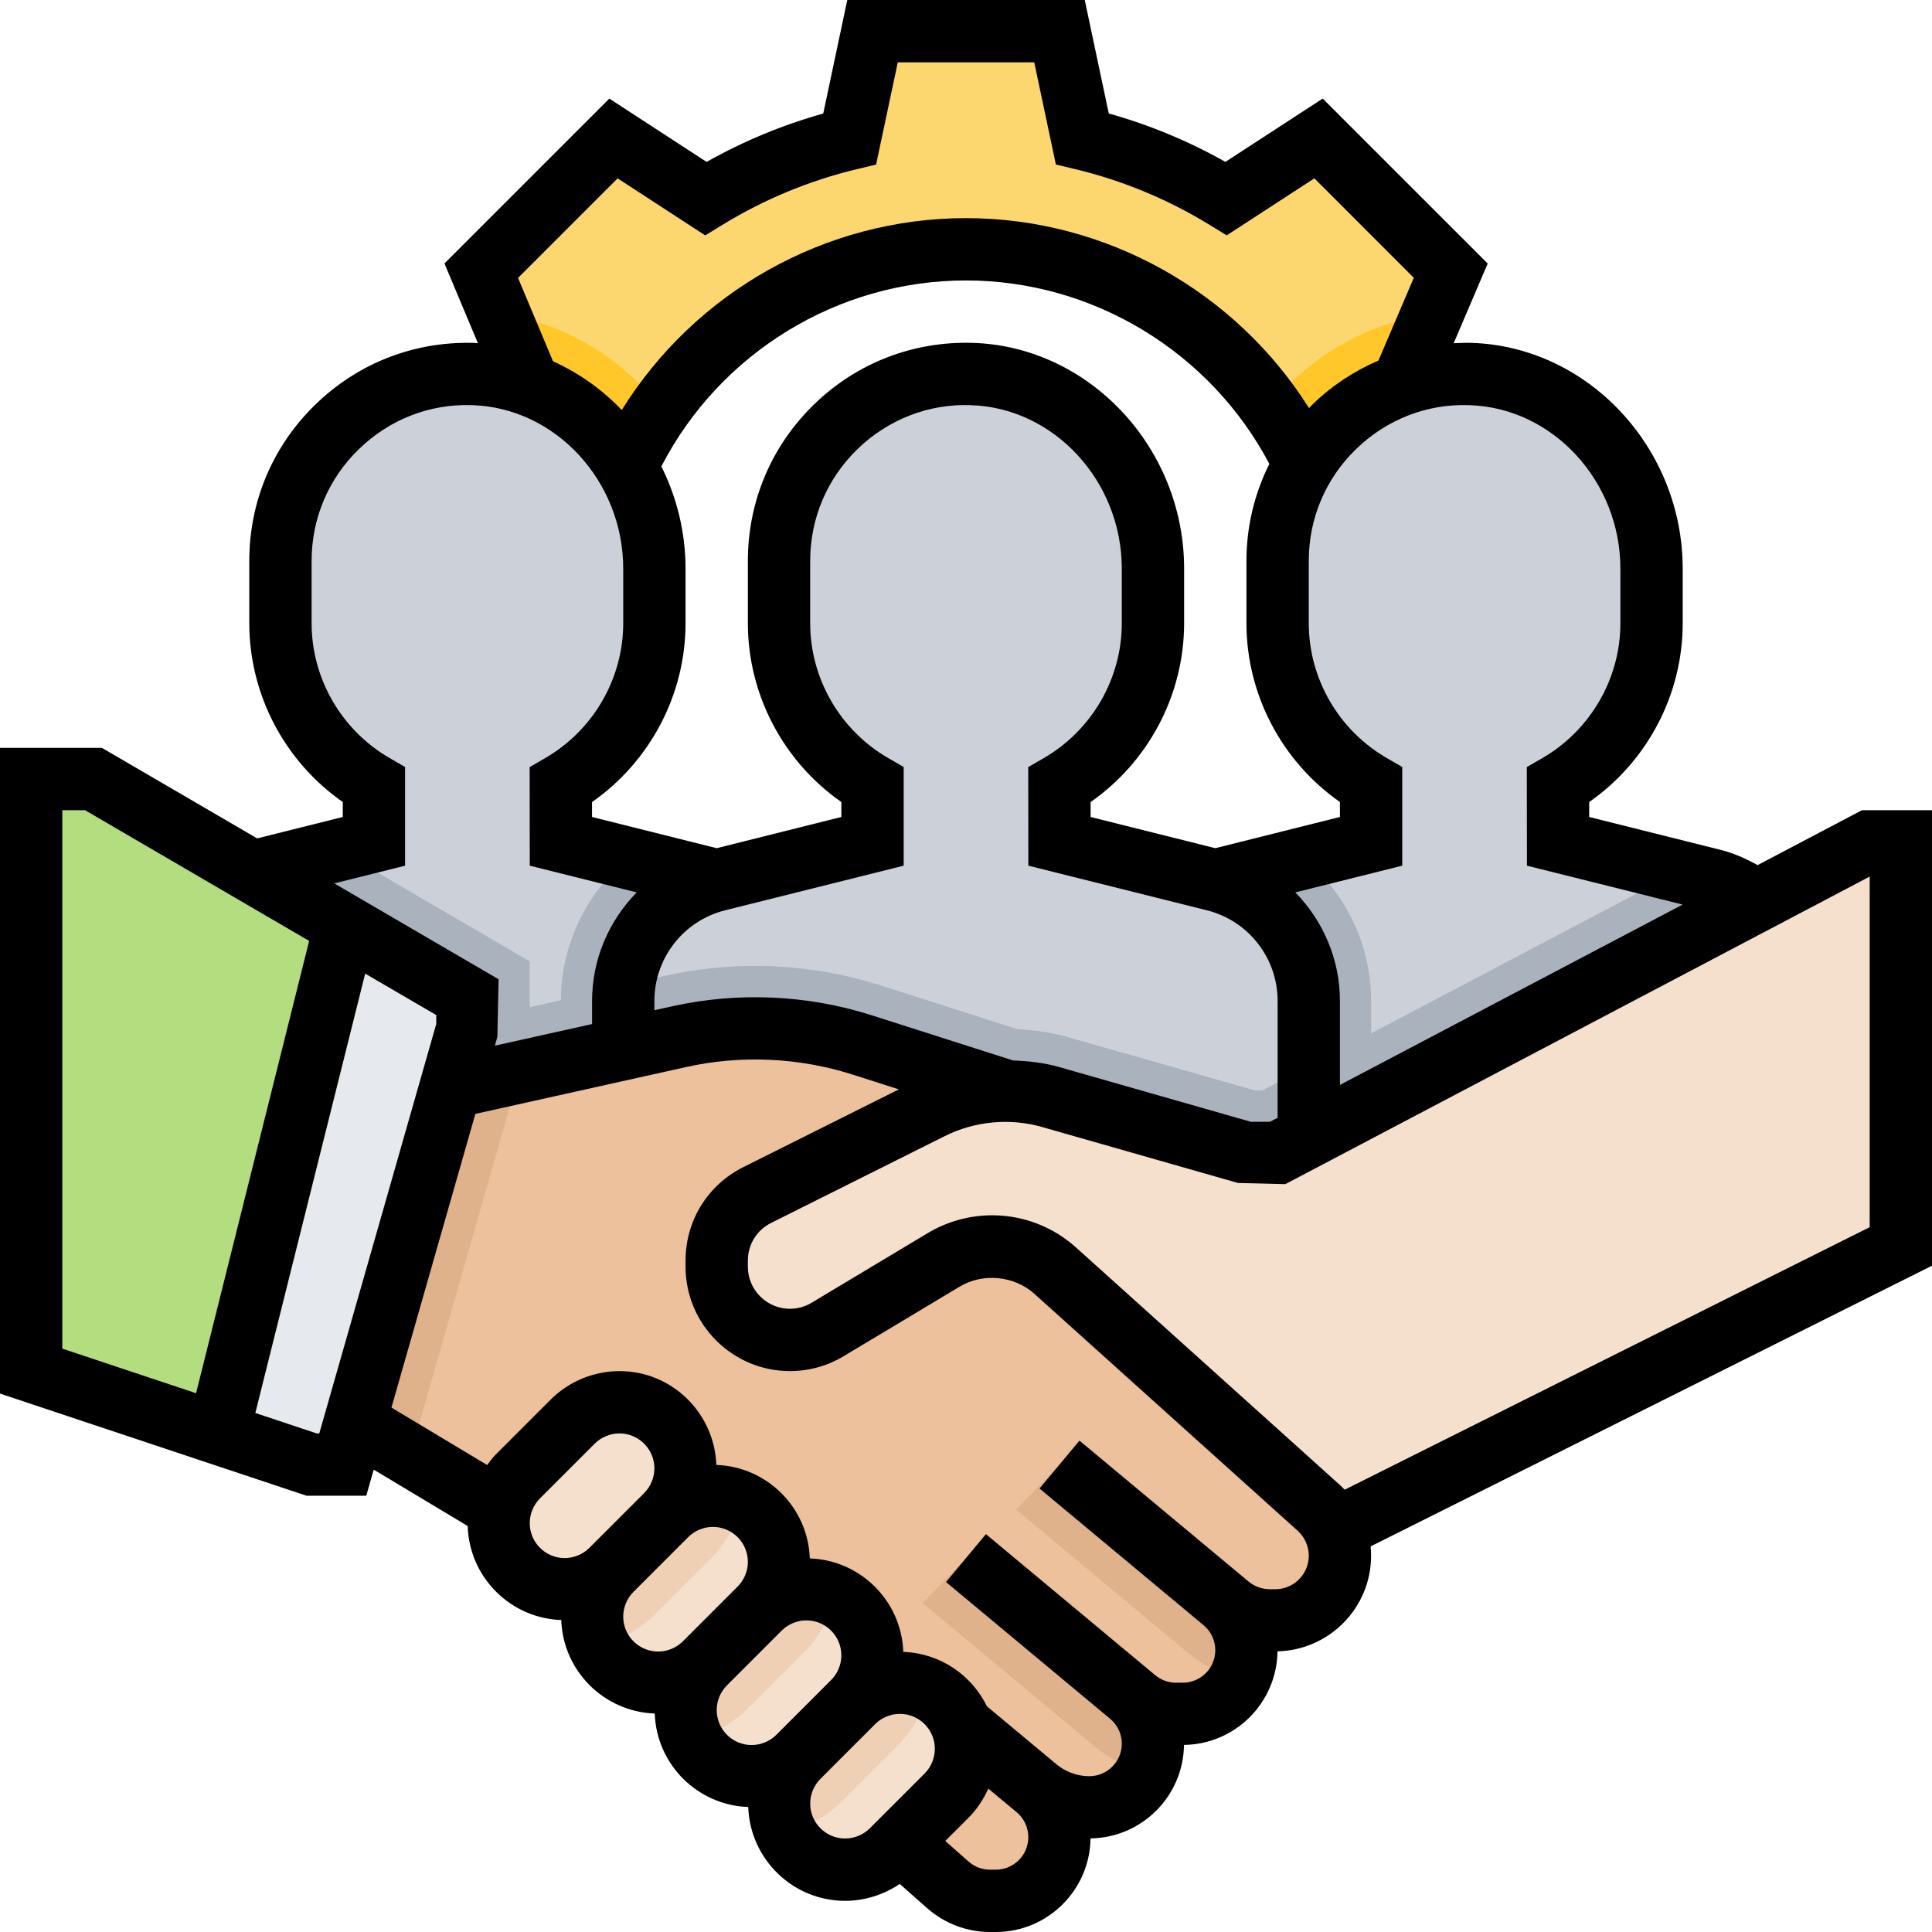
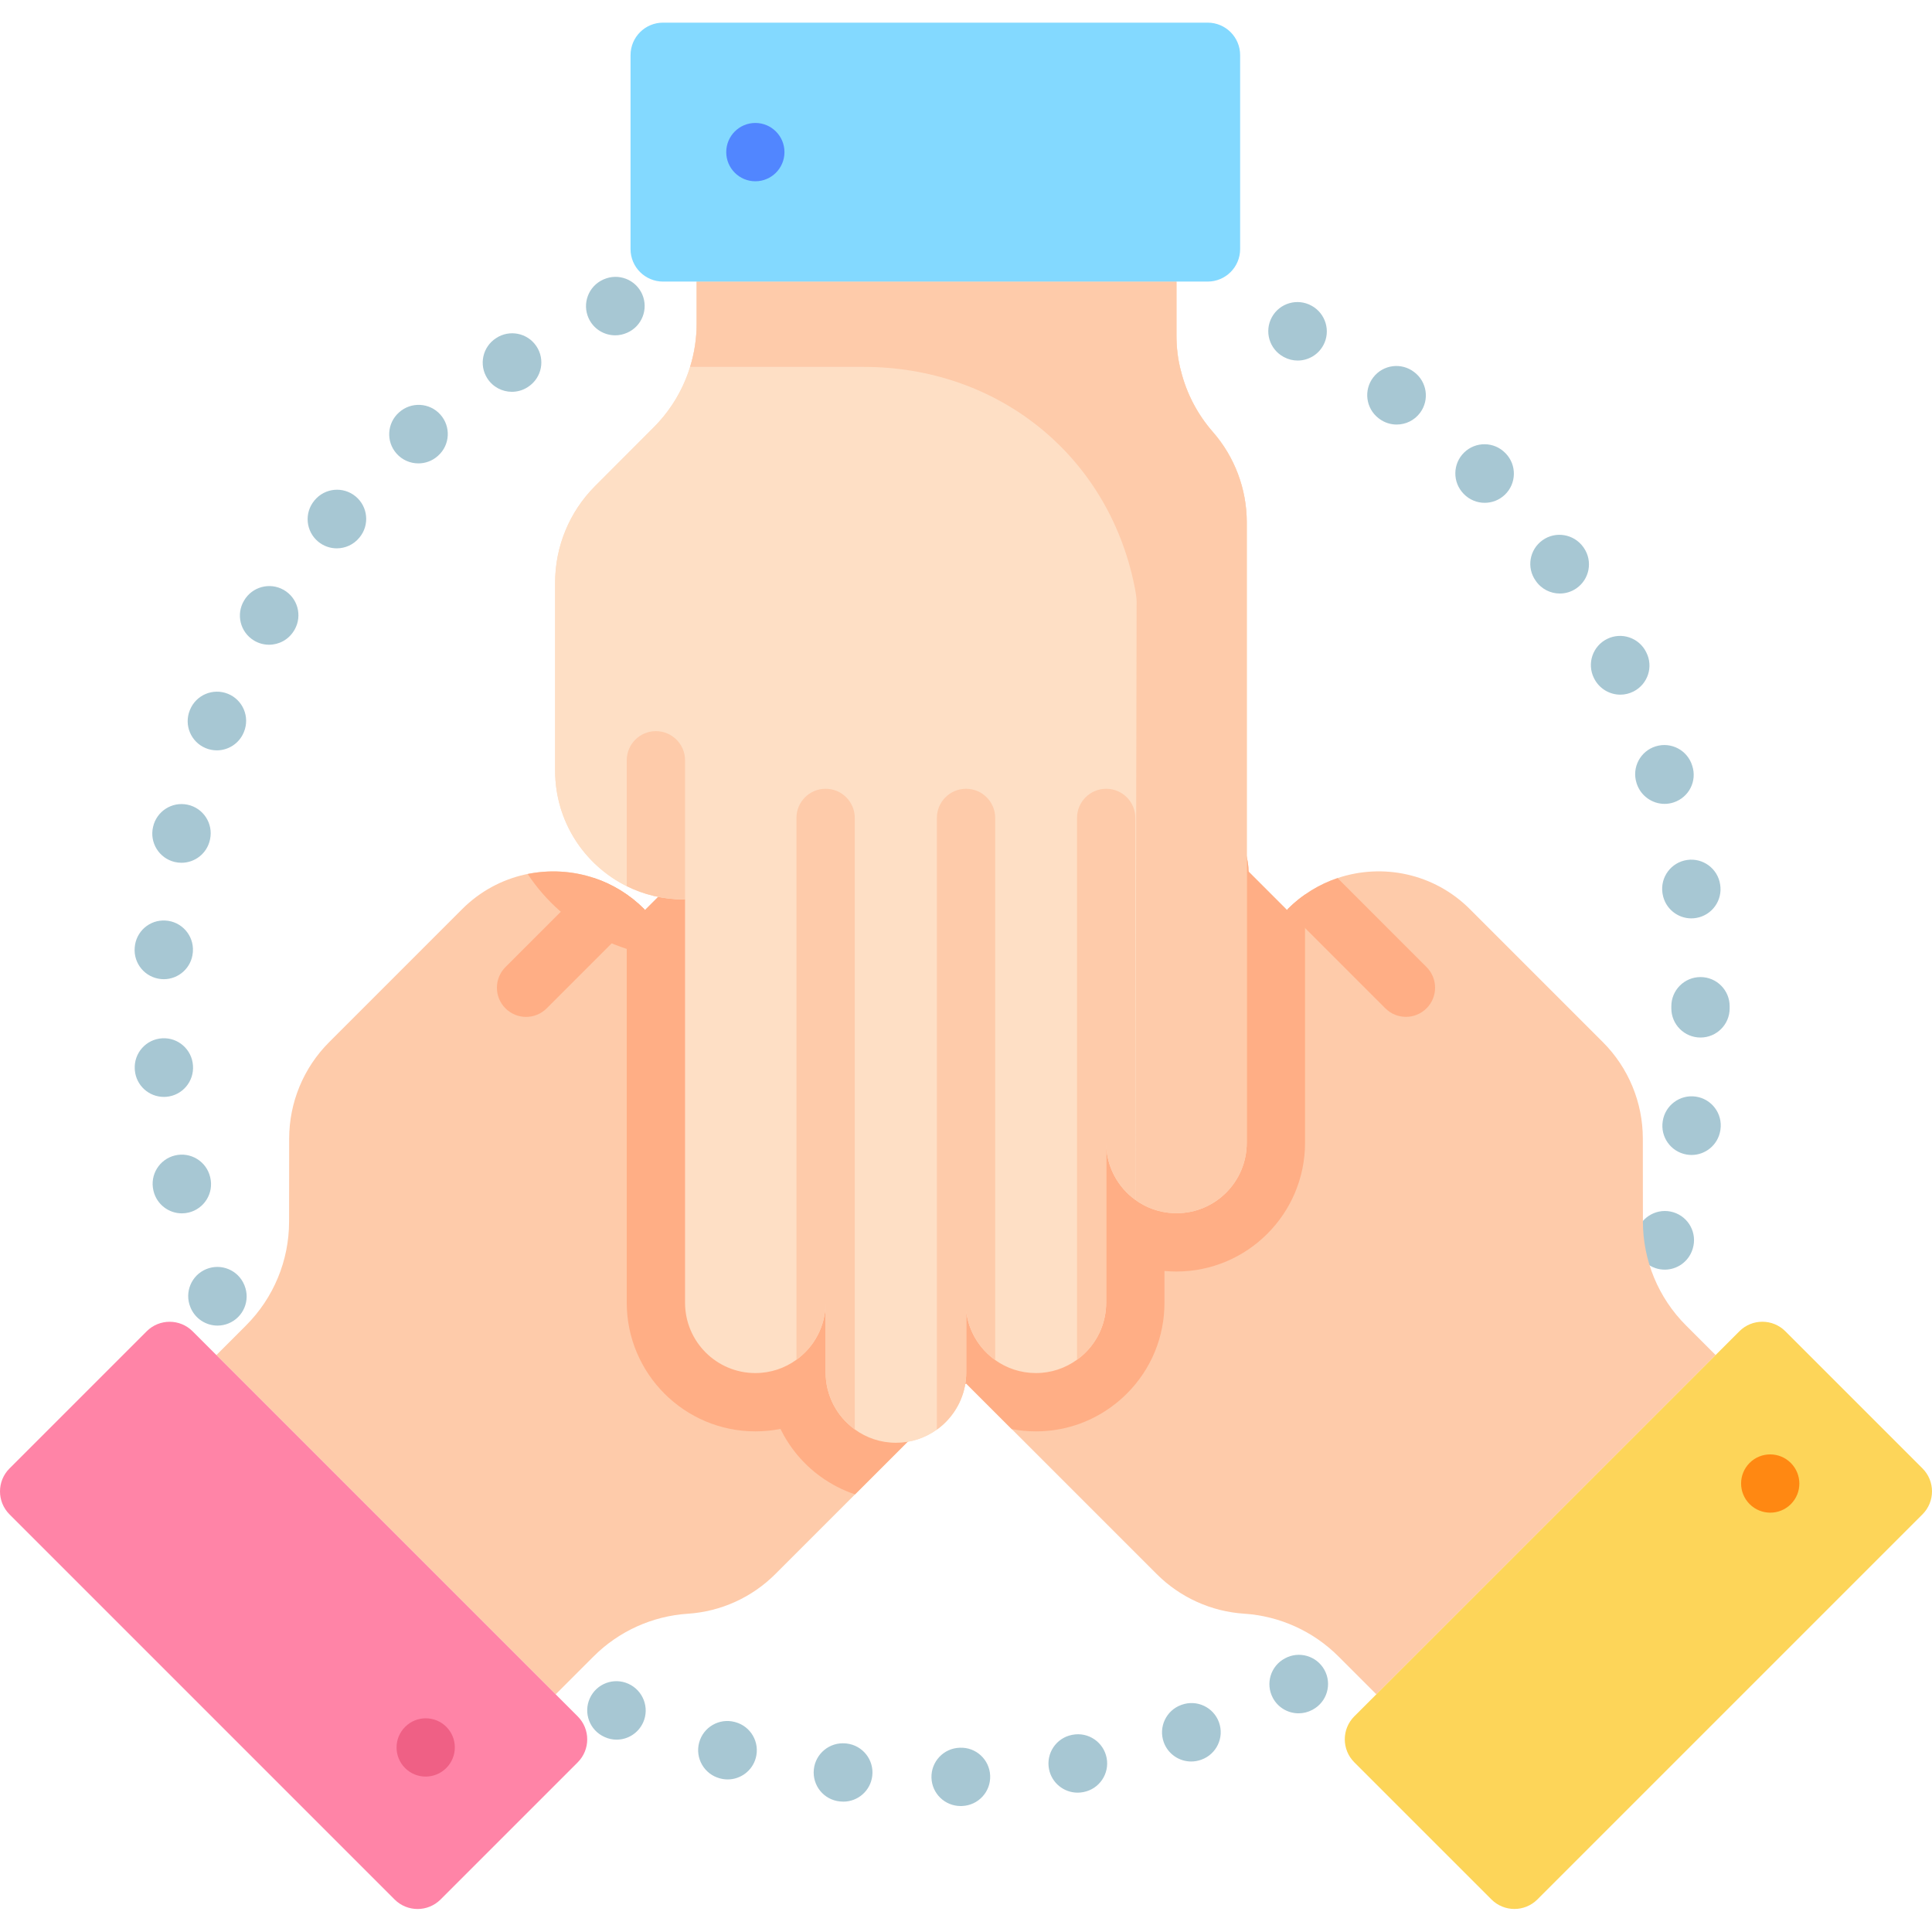
- <svg xmlns="http://www.w3.org/2000/svg" height="496pt" viewBox="0 0 496 496" width="496pt">
-   <path d="m372.449 69.488-33.945-33.945-23.703 15.426c-11.289-6.938-23.711-12.16-36.961-15.328l-5.84-27.641h-48l-5.848 27.641c-13.25 3.168-25.672 8.391-36.961 15.328l-23.703-15.426-33.945 33.945 12.289 29.312 1.168 61.199h15c0-53.016 42.984-96 96-96s96 42.984 96 96h16l-.062-61.199zm0 0" fill="#fcd770" />
-   <path d="m128.184 80.543 7.656 18.258.16 61.199h16c0-20.617 6.559-39.672 17.625-55.312-10.145-12.91-24.809-21.926-41.441-24.145zm0 0" fill="#ffc729" />
-   <path d="m367.711 80.602c-16.832 2.191-31.582 10.957-41.688 23.598 11.266 15.738 17.977 34.969 17.977 55.801h16l-.062-61.199zm0 0" fill="#ffc729" />
-   <path d="m464 296v-39.016c0-14.68-9.992-27.48-24.238-31.047l-39.762-9.938-.016-14.465c14.344-8.305 24.016-23.773 24.016-41.535v-13.984c0-26.281-20.258-49.199-46.52-49.992-27.184-.816-49.48 20.977-49.48 47.977v16c0 17.762 9.664 33.223 24 41.527v14.473l-39.762 9.945c-14.246 3.559-24.238 16.359-24.238 31.039v39.016zm0 0" fill="#ccd1d9" />
-   <path d="m352 256.984c0-14.586-6.617-27.785-17.215-36.68l-22.547 5.641c-14.246 3.559-24.238 16.359-24.238 31.039v39.016h64zm0 0" fill="#aab2bd" />
-   <path d="m208 296v-39.016c0-14.68-9.992-27.48-24.238-31.047l-39.762-9.938-.016-14.465c14.344-8.305 24.016-23.773 24.016-41.535v-13.984c0-26.281-20.258-49.199-46.52-49.992-27.184-.816-49.48 20.977-49.48 47.977v16c0 17.762 9.664 33.223 24 41.527v14.473l-39.762 9.945c-14.246 3.559-24.238 16.359-24.238 31.039v39.016zm0 0" fill="#ccd1d9" />
-   <path d="m208 256.984c0-14.688-9.992-27.48-24.238-31.047l-22.547-5.641c-10.598 8.902-17.215 22.109-17.215 36.688v39.016h64zm0 0" fill="#aab2bd" />
-   <path d="m336 296v-39.016c0-14.68-9.992-27.48-24.238-31.047l-39.762-9.938-.016-14.465c14.344-8.305 24.016-23.773 24.016-41.535v-13.984c0-26.281-20.258-49.199-46.52-49.992-27.184-.816-49.48 20.977-49.48 47.977v16c0 17.762 9.664 33.223 24 41.527v14.473l-39.762 9.945c-14.246 3.559-24.238 16.359-24.238 31.039v39.016zm0 0" fill="#ccd1d9" />
-   <g fill="#aab2bd">
-     <path d="m464 256.984c0-14.688-9.992-27.48-24.238-31.047l-8.816-2.203-106.898 56.266h-1.809l-34.238-9.777v25.777h176zm0 0" />
-     <path d="m336 273.711-11.953 6.289h-1.809l-48.117-13.742c-4.211-1.211-8.535-1.793-12.891-2.035l-34.941-11.176c-10.473-3.352-21.367-5.047-32.379-5.047-7.75 0-15.504.848-23.199 2.559l-10.367 2.402c-.176 1.328-.344 2.656-.344 4.023v39.016h176zm0 0" />
-     <path d="m170.711 250.559-34.711 8.043v-11.793l-48.977-28.57-30.785 7.699c-14.246 3.566-24.238 16.367-24.238 31.047v39.016h176v-39.016c0-2.809-.473-5.504-1.16-8.121-4.281-.52-8.594-.863-12.93-.863-7.742 0-15.504.848-23.199 2.559zm0 0" />
+ <svg xmlns="http://www.w3.org/2000/svg" height="512pt" viewBox="0 -6 512 512" width="512pt">
+   <path d="m254.57 472.617c-4.168 0-7.602-3.316-7.723-7.508-.121-4.266 3.238-7.82 7.504-7.941 4.273-.195 7.863 3.113 8.051 7.379.191 4.262-3.121 7.871-7.387 8.059l-.223.008c-.074.004-.148.004-.223.004zm-31.07-1.164c-.305 0-.605-.016-.914-.051l-.02-.004c-4.246-.426-7.32-4.207-6.895-8.457.426-4.246 4.238-7.336 8.48-6.914l.238.023c4.238.5 7.27 4.34 6.77 8.578-.461 3.934-3.797 6.824-7.66 6.824zm62.07-2.383c-3.617 0-6.848-2.551-7.57-6.234-.828-4.188 1.898-8.25 6.086-9.074l.145-.027c4.191-.801 8.238 1.949 9.039 6.141.801 4.188-1.945 8.238-6.137 9.039l-.059.012c-.508.098-1.008.145-1.504.145zm-92.727-3.504c-.672 0-1.355-.09-2.039-.273l-.043-.012c-4.121-1.098-6.582-5.328-5.488-9.449 1.094-4.125 5.32-6.582 9.441-5.492l.16.043c4.117 1.125 6.543 5.371 5.418 9.488-.938 3.438-4.051 5.695-7.449 5.695zm122.836-4.75c-3.16 0-6.121-1.945-7.266-5.086-1.457-4.012.613-8.445 4.621-9.902l.129-.043c4.012-1.441 8.438.641 9.883 4.656s-.645 8.441-4.66 9.887l-.066.023c-.875.316-1.766.465-2.641.465zm-152.266-5.789c-1.055 0-2.125-.219-3.152-.684l-.105-.047c-3.887-1.762-5.609-6.34-3.848-10.227 1.762-3.887 6.336-5.609 10.227-3.848 3.891 1.758 5.66 6.352 3.906 10.242-1.293 2.863-4.09 4.562-7.027 4.562zm180.727-6.98c-2.766 0-5.434-1.484-6.824-4.09-2.012-3.766-.586-8.449 3.18-10.457 3.738-2.055 8.438-.691 10.496 3.047 2.055 3.738.695 8.438-3.047 10.492l-.176.098c-1.16.617-2.402.91-3.629.91zm70.176-69.07.051.035-.816-.582zm-356.672-33.68c-3.051 0-5.941-1.82-7.164-4.82l-.02-.055c-1.629-3.945.25-8.465 4.191-10.09 3.945-1.629 8.465.25 10.09 4.191l.055.137c1.609 3.953-.297 8.461-4.25 10.066-.949.387-1.938.57-2.902.57zm383.531-14.828c-.809 0-1.633-.129-2.445-.398-4.02-1.34-6.207-5.668-4.914-9.695 1.262-4.059 5.566-6.352 9.633-5.117 4.082 1.242 6.387 5.543 5.152 9.621l-.098.305c-1.078 3.238-4.094 5.285-7.328 5.285zm-392.98-14.918c-3.496 0-6.664-2.387-7.512-5.934l-.023-.102c-.988-4.152 1.57-8.32 5.723-9.312 4.152-.992 8.32 1.57 9.309 5.723l.023.102c.992 4.148-1.57 8.316-5.719 9.309-.605.145-1.207.215-1.801.215zm400.086-15.473c-.445 0-.895-.039-1.352-.121-4.172-.734-6.969-4.695-6.281-8.863.648-4.199 4.566-7.098 8.77-6.48 4.219.625 7.137 4.535 6.516 8.758l-.051.32c-.66 3.746-3.922 6.387-7.602 6.387zm-404.855-15.387c-3.965 0-7.336-3.023-7.688-7.043l-.023-.32c-.25-4.262 3-7.914 7.262-8.168 4.223-.258 7.867 2.957 8.16 7.176.34 4.234-2.801 7.965-7.039 8.328-.227.02-.449.027-.672.027zm407.223-15.734c-4.27 0-7.727-3.457-7.727-7.727v-.102c0-.055 0-.109 0-.16 0-.066 0-.137 0-.203v-.102c0-4.27 3.457-7.73 7.727-7.73 4.266 0 7.727 3.461 7.727 7.73v.102c0 .055 0 .109-.004.16.004.066.004.133.004.203v.102c0 4.27-3.457 7.727-7.727 7.727zm-407.242-15.461c-.223 0-.449-.012-.676-.031-4.246-.367-7.391-4.102-7.031-8.344.297-4.219 3.906-7.434 8.16-7.168 4.262.25 7.512 3.906 7.262 8.164l-.027.32c-.348 4.023-3.723 7.059-7.688 7.059zm404.816-16.117c-3.68 0-6.938-2.637-7.598-6.387l-.055-.32c-.617-4.223 2.301-8.148 6.523-8.77 4.199-.621 8.133 2.289 8.762 6.5.684 4.164-2.109 8.117-6.281 8.855-.453.082-.906.121-1.352.121zm1.297-8.023-1.305.191zm-401.426-6.711c-.594 0-1.199-.07-1.801-.215-4.145-.988-6.707-5.148-5.727-9.293.914-4.121 4.98-6.754 9.125-5.887 4.176.875 6.855 4.969 5.98 9.145l-.07.316c-.844 3.547-4.012 5.934-7.508 5.934zm393.039-15.609c-3.25 0-6.285-2.078-7.367-5.324l-.086-.27c-1.258-4.078 1.031-8.402 5.113-9.656 4.082-1.258 8.398 1.031 9.656 5.113l.004.012c1.348 4.051-.852 8.383-4.902 9.73-.797.27-1.613.395-2.418.395zm-383.672-14.184c-.969 0-1.953-.184-2.906-.57-3.953-1.605-5.855-6.113-4.25-10.066l.039-.094c1.605-3.953 6.109-5.859 10.066-4.254 3.953 1.605 5.855 6.113 4.25 10.066l-.039.098c-1.219 3-4.109 4.82-7.16 4.82zm371.953-14.758c-2.812 0-5.531-1.543-6.906-4.207l-.117-.227c-1.883-3.832-.305-8.461 3.527-10.344 3.828-1.883 8.457-.305 10.344 3.523l.004.016c1.961 3.789.457 8.422-3.336 10.379-1.125.582-2.328.859-3.516.859zm-358.117-13.234c-1.371 0-2.762-.363-4.016-1.133-3.637-2.215-4.789-6.953-2.59-10.59 2.129-3.637 6.797-4.902 10.477-2.816 3.711 2.105 5.016 6.82 2.914 10.531-.059.102-.121.203-.184.305-1.453 2.387-3.996 3.703-6.602 3.703zm342.074-13.57c-2.473 0-4.906-1.188-6.398-3.387-2.48-3.473-1.656-8.266 1.82-10.746 3.469-2.48 8.32-1.641 10.801 1.832l.164.234c2.395 3.531 1.477 8.336-2.055 10.734-1.328.902-2.836 1.332-4.332 1.332zm-324.121-11.973c-1.742 0-3.488-.586-4.934-1.781-3.281-2.727-3.734-7.598-1.008-10.883l.066-.078c2.727-3.285 7.594-3.734 10.879-1.012 3.285 2.727 3.738 7.598 1.012 10.883l-.066.078c-1.527 1.844-3.73 2.793-5.949 2.793zm304.215-12.066c-2.031 0-4.059-.793-5.574-2.375-2.988-3.047-2.945-7.949.105-10.938 3.043-2.984 7.93-2.941 10.914.105l.129.129c2.957 3.078 2.855 7.973-.223 10.926-1.5 1.441-3.426 2.152-5.352 2.152zm-282.59-10.449c-2.141 0-4.266-.879-5.793-2.605-2.828-3.195-2.527-8.078.668-10.906l.031-.027c3.176-2.84 8.062-2.582 10.91.594 2.844 3.172 2.594 8.043-.574 10.895l-.125.113c-1.473 1.301-3.301 1.938-5.117 1.938zm259.258-10.293c-1.586 0-3.18-.484-4.559-1.492l-.262-.199c-3.367-2.621-3.977-7.473-1.355-10.844 2.617-3.363 7.457-3.973 10.824-1.367 3.375 2.535 4.094 7.324 1.594 10.738-1.516 2.07-3.863 3.164-6.242 3.164zm.695-8.781-.773.992zm-235.172.105c-2.551 0-5.047-1.262-6.52-3.57-2.293-3.594-1.242-8.359 2.34-10.66 3.523-2.328 8.277-1.395 10.652 2.109 2.398 3.531 1.477 8.336-2.055 10.73l-.27.18c-1.285.82-2.723 1.211-4.148 1.211zm208.246-8.285c-1.219 0-2.457-.289-3.609-.902l-.184-.102c-3.738-2.055-5.102-6.754-3.047-10.492s6.754-5.102 10.492-3.047l.023.012c3.73 2.035 5.141 6.719 3.125 10.461-1.398 2.594-4.055 4.07-6.801 4.07zm-180.867-6.684c-2.945 0-5.762-1.691-7.051-4.547-1.758-3.887-.031-8.461 3.855-10.219l.18-.078c3.906-1.715 8.461.07 10.176 3.98 1.707 3.91-.074 8.465-3.984 10.176-1.031.465-2.113.688-3.176.688zm0 0" fill="#a7c7d3" />
+   <path d="m306.52 411.125-116.332-116.332c-7.293-7.289-7.301-19.086-.02-26.363 2.875-2.875 6.469-4.617 10.203-5.207 5.699-.918 11.75.82 16.16 5.23l-29.957-29.957c-3.641-3.641-5.469-8.414-5.469-13.176 0-.992.078-1.988.238-2.98.598-3.742 2.332-7.328 5.211-10.207 2.848-2.848 6.379-4.574 10.066-5.188 5.02-.836 10.309.387 14.523 3.672l-11.398-11.398c-3.645-3.645-5.473-8.43-5.473-13.195-.008-1.012.082-2.031.25-3.027.598-3.719 2.328-7.285 5.191-10.148 2.879-2.879 6.469-4.621 10.223-5.211 5.695-.918 11.75.824 16.156 5.23l13.055 13.055c-4.398-4.398-6.148-10.461-5.23-16.156.59-3.738 2.324-7.324 5.211-10.207 7.27-7.27 19.078-7.262 26.363.023l75.602 75.602.211-.301c3.832-3.832 8.348-6.555 13.164-8.18 11.887-4.008 25.57-1.27 35.055 8.219l35.25 35.25c6.777 6.773 10.578 15.953 10.594 25.523l.02 22.055c.008 10.305 4.109 20.191 11.41 27.492l7.859 7.859-89.91 89.91-10.047-10.047c-6.68-6.68-15.566-10.703-24.984-11.32-8.75-.574-16.988-4.312-23.195-10.52zm0 0" fill="#fecbaa" />
+   <path d="m358.902 448.852 102.055-102.055c3.363-3.363 8.812-3.363 12.176 0l36.344 36.344c3.363 3.363 3.363 8.816 0 12.176l-102.051 102.055c-3.363 3.363-8.816 3.363-12.176 0l-36.348-36.344c-3.359-3.363-3.359-8.816 0-12.176zm0 0" fill="#fdd559" />
+   <path d="m463.672 392.605c3.02 3.02 7.906 3.023 10.918.012 3.012-3.012 3.008-7.902-.008-10.918-3.02-3.02-7.906-3.023-10.918-.012-3.012 3.016-3.008 7.902.008 10.918zm0 0" fill="#ff8812" />
+   <path d="m367.125 261.211-26.031-26.027.211-.301c3.832-3.832 8.348-6.555 13.164-8.18l23.582 23.582c3.016 3.016 3.016 7.91 0 10.926-3.023 3.023-7.91 3.016-10.926 0zm0 0" fill="#ffae85" />
+   <path d="m205.48 411.137 116.332-116.332c7.293-7.293 7.301-19.086.023-26.363-2.879-2.879-6.469-4.621-10.207-5.211-5.699-.918-11.75.824-16.16 5.23l29.957-29.953c3.641-3.641 5.469-8.414 5.469-13.18 0-.988-.078-1.988-.238-2.977-.598-3.746-2.332-7.328-5.211-10.207-2.848-2.848-6.379-4.574-10.066-5.188-5.02-.836-10.309.387-14.523 3.672l11.398-11.402c3.645-3.641 5.473-8.426 5.473-13.191.008-1.016-.082-2.035-.25-3.031-.594-3.715-2.328-7.285-5.191-10.148-2.879-2.875-6.469-4.617-10.223-5.207-5.695-.918-11.75.82-16.156 5.23l-13.055 13.055c4.398-4.402 6.148-10.461 5.23-16.16-.59-3.734-2.324-7.32-5.211-10.207-7.27-7.27-19.078-7.262-26.363.023l-75.602 75.602-.211-.297c-3.832-3.832-8.348-6.555-13.164-8.18-11.891-4.008-25.57-1.27-35.055 8.215l-35.25 35.254c-6.777 6.773-10.578 15.953-10.594 25.523l-.023 22.051c-.004 10.309-4.105 20.195-11.406 27.496l-7.859 7.859 89.91 89.91 10.047-10.047c6.68-6.68 15.566-10.703 24.984-11.32 8.75-.574 16.988-4.312 23.195-10.52zm0 0" fill="#fecbaa" />
+   <path d="m153.098 448.859-102.055-102.051c-3.363-3.363-8.812-3.363-12.176 0l-36.344 36.344c-3.363 3.363-3.363 8.812 0 12.176l102.051 102.055c3.363 3.363 8.816 3.363 12.18 0l36.344-36.344c3.363-3.363 3.363-8.816 0-12.18zm0 0" fill="#ff84a7" />
+   <path d="m118.266 462.547c3.02-3.02 3.023-7.906.012-10.918-3.012-3.016-7.902-3.012-10.918.008-3.02 3.016-3.023 7.906-.012 10.918 3.016 3.012 7.902 3.008 10.918-.008zm0 0" fill="#ef6085" />
+   <path d="m144.879 261.223 26.027-26.031-.211-.297c-3.832-3.832-8.348-6.555-13.164-8.18l-23.582 23.578c-3.016 3.016-3.016 7.914 0 10.93 3.023 3.023 7.91 3.016 10.93 0zm0 0" fill="#ffae85" />
+   <path d="m330.402 132.336v164.52c0 10.312-8.332 18.656-18.625 18.656-4.07 0-7.84-1.309-10.902-3.535-4.676-3.379-7.727-8.891-7.727-15.121v42.363c0 5.148-2.082 9.816-5.449 13.184-.699.703-1.465 1.352-2.277 1.938-3.07 2.227-6.828 3.535-10.898 3.535-4.027 0-7.75-1.277-10.789-3.449-4.141-2.957-7.016-7.562-7.672-12.871v16.125c0 5.152-2.094 9.828-5.461 13.195-.711.723-1.496 1.383-2.316 1.969-3.051 2.207-6.801 3.504-10.852 3.504-4.066 0-7.84-1.309-10.91-3.543-4.676-3.379-7.727-8.891-7.727-15.125v-18.461c0 6.223-3.047 11.742-7.727 15.121-3.059 2.227-6.82 3.535-10.898 3.535-10.285 0-18.629-8.355-18.629-18.656v-106.918l-.359.062c-5.418 0-10.539-1.27-15.094-3.523-11.238-5.574-18.977-17.184-18.977-30.598v-49.855c0-9.578 3.801-18.758 10.559-25.539l15.578-15.605c7.285-7.297 11.375-17.184 11.375-27.508v-11.117h127.148v14.207c0 9.445 3.441 18.574 9.664 25.672 5.781 6.594 8.965 15.062 8.965 23.84zm0 0" fill="#fedfc5" />
+   <path d="m321.836 268.441c-2.879-2.879-6.469-4.617-10.207-5.211-5.699-.918-11.75.824-16.16 5.234l29.957-29.957c3.641-3.641 5.473-8.414 5.473-13.176 0-.992-.082-1.992-.242-2.98-.598-3.746-2.328-7.328-5.207-10.207-2.848-2.848-6.383-4.574-10.066-5.188-5.02-.836-10.309.387-14.527 3.672l11.402-11.402c3.641-3.641 5.469-8.426 5.469-13.191.008-1.012-.078-2.031-.246-3.031-.598-3.715-2.332-7.285-5.195-10.148-2.875-2.875-6.469-4.617-10.219-5.207-5.695-.918-11.754.824-16.16 5.23l-13.055 13.055c4.398-4.402 6.148-10.461 5.23-16.16-.59-3.734-2.324-7.32-5.207-10.207-7.273-7.27-19.082-7.262-26.367.023l-75.602 75.602-.211-.297c-3.832-3.832-8.348-6.555-13.164-8.18-5.703-1.922-11.816-2.277-17.688-1.094 4.727 7.145 11.336 13.07 19.391 17.066 2.234 1.105 4.523 2.035 6.859 2.785v93.746c0 18.809 15.289 34.109 34.078 34.109 2.262 0 4.488-.219 6.656-.648 2.426 4.957 6.043 9.32 10.602 12.613 2.828 2.062 5.914 3.641 9.16 4.734l95.223-95.223c7.293-7.293 7.301-19.086.023-26.363zm0 0" fill="#ffae85" />
+   <path d="m345.848 296.855v-65.797c-1.598 1.121-3.121 2.398-4.551 3.824l-.211.301-75.602-75.602c-7.285-7.285-19.094-7.293-26.363-.023-2.887 2.883-4.621 6.469-5.211 10.207-.918 5.695.832 11.758 5.23 16.156l-13.055-13.055c-4.406-4.406-10.461-6.148-16.156-5.23-3.754.59-7.344 2.332-10.223 5.211-2.863 2.863-4.598 6.43-5.195 10.148-.164.996-.254 2.016-.246 3.027 0 4.766 1.828 9.551 5.473 13.195l11.398 11.398c-4.219-3.285-9.504-4.508-14.523-3.672-3.688.613-7.219 2.34-10.066 5.188-2.879 2.879-4.613 6.465-5.211 10.207-.16.992-.242 1.988-.238 2.98-.004 4.766 1.828 9.535 5.469 13.176l29.957 29.957c-4.406-4.406-10.461-6.148-16.156-5.23-3.738.59-7.332 2.332-10.207 5.207-7.277 7.281-7.27 19.074.02 26.367l77.934 77.93c2.094.398 4.234.602 6.402.602 7.223 0 14.129-2.238 19.941-6.453 1.48-1.07 2.883-2.262 4.164-3.543 6.434-6.434 9.977-14.996 9.977-24.113v-8.398c1.047.098 2.109.145 3.172.145 18.789 0 34.078-15.301 34.078-34.109zm0 0" fill="#ffae85" />
+   <path d="m330.402 132.336v164.52c0 10.312-8.332 18.656-18.625 18.656-.277 0-.578 0-.875-.02-3.723-.176-7.172-1.441-10.004-3.504-.012 0-.012-.012-.023-.012-4.676-3.379-7.727-8.891-7.727-15.121v42.363c0 5.148-2.082 9.816-5.449 13.184-.699.703-1.465 1.352-2.277 1.938-3.07 2.227-6.828 3.535-10.898 3.535-4.027 0-7.75-1.277-10.789-3.449-4.141-2.957-7.016-7.562-7.672-12.871v16.125c0 5.152-2.094 9.828-5.461 13.195-.711.723-1.496 1.383-2.316 1.969-3.051 2.207-6.801 3.504-10.852 3.504-4.066 0-7.84-1.309-10.91-3.543-4.676-3.379-7.727-8.891-7.727-15.125v-18.461c0 6.223-3.047 11.742-7.727 15.121-3.059 2.227-6.82 3.535-10.898 3.535-10.285 0-18.629-8.355-18.629-18.656v-106.918l-.359.062c-5.418 0-10.539-1.27-15.094-3.523-11.238-5.574-18.977-17.184-18.977-30.598v-49.855c0-9.578 3.801-18.758 10.559-25.539l15.578-15.605c4.504-4.512 7.789-10.016 9.633-16.012 1.156-3.707 1.742-7.613 1.742-11.496v-11.117h127.148v14.207c0 3.184.344 6.543 1.227 9.609 1.484 5.906 4.371 11.418 8.438 16.062 5.73 6.543 8.965 15.125 8.965 23.84zm0 0" fill="#fedfc5" />
+   <path d="m330.402 132.336v164.52c0 10.312-8.332 18.656-18.625 18.656-.277 0-.578 0-.875-.02-3.723-.176-7.172-1.441-10.004-3.504l.316-158.531c0-.957-.215-2.473-.617-4.398-7.109-34.629-36.336-57.828-71.684-57.828h-46.031c1.156-3.711 1.742-7.613 1.742-11.496v-11.117h127.148v14.207c0 3.184.344 6.543 1.227 9.609 1.484 5.906 4.371 11.418 8.438 16.062 5.73 6.543 8.965 15.125 8.965 23.84zm0 0" fill="#fecbaa" />
+   <path d="m320.039 68.621h-144.328c-4.754 0-8.609-3.855-8.609-8.609v-51.402c0-4.754 3.855-8.609 8.609-8.609h144.328c4.754 0 8.609 3.855 8.609 8.609v51.402c0 4.754-3.855 8.609-8.609 8.609zm0 0" fill="#83d9ff" />
+   <path d="m207.891 34.312c0-4.27-3.453-7.727-7.715-7.727s-7.715 3.457-7.715 7.727c0 4.266 3.453 7.727 7.715 7.727s7.715-3.461 7.715-7.727zm0 0" fill="#5186ff" />
+   <g fill="#fecbaa">
+     <path d="m300.879 210.758v101.219c-4.68-3.379-7.73-8.891-7.73-15.125v42.363c0 5.152-2.078 9.82-5.449 13.188-.699.703-1.461 1.352-2.277 1.938v-143.582c0-4.266 3.465-7.727 7.727-7.727 4.266 0 7.73 3.461 7.73 7.727zm0 0" />
+     <path d="m263.738 210.758v143.664c-4.145-2.957-7.016-7.562-7.676-12.867v16.125c0 5.148-2.09 9.828-5.461 13.195-.711.723-1.492 1.379-2.316 1.969v-162.086c0-4.266 3.461-7.727 7.727-7.727s7.727 3.461 7.727 7.727zm0 0" />
+     <path d="m226.523 210.758v162.043c-4.676-3.379-7.727-8.891-7.727-15.121v-18.465c0 6.223-3.047 11.746-7.727 15.125v-143.582c0-4.266 3.465-7.727 7.727-7.727 4.277 0 7.727 3.461 7.727 7.727zm0 0" />
+     <path d="m181.547 195.488v36.812l-.363.059c-5.418 0-10.539-1.266-15.09-3.52v-33.352c0-4.266 3.461-7.727 7.727-7.727 4.273 0 7.727 3.461 7.727 7.727zm0 0" />
  </g>
-   <path d="m338.504 387.055-67.602-60.84-12.863-46.215-36.625-11.711c-8.887-2.84-18.168-4.289-27.504-4.289-6.59 0-13.156.719-19.59 2.152l-94.32 21.848-8 64 56.398 35.441 102.602 85.559 12.367 10.91c2.984 2.633 6.832 4.09 10.816 4.09h1.473c9.023 0 16.344-7.32 16.344-16.344 0-4.848-2.152-9.449-5.879-12.559 3.801 3.168 8.59 4.902 13.535 4.902 9.023 0 16.344-7.32 16.344-16.344 0-4.848-2.152-9.449-5.879-12.559l-30.656-25.547 31.984 26.656c2.941 2.449 6.648 3.793 10.473 3.793h1.734c9.023 0 16.344-7.32 16.344-16.344 0-4.848-2.152-9.449-5.879-12.559l1.262 1.055c2.984 2.488 6.746 3.848 10.625 3.848h1.383c9.176 0 16.609-7.434 16.609-16.609 0-4.703-2-9.191-5.496-12.336zm0 0" fill="#ecc19c" />
-   <path d="m338.504 387.055-67.602-60.84c-4.438-4-10.215-6.215-16.199-6.215-4.391 0-8.695 1.191-12.457 3.449l-29.781 17.871c-2.922 1.75-6.266 2.68-9.672 2.68-10.379 0-18.793-8.414-18.793-18.793v-1.59c0-7.121 4.023-13.625 10.391-16.809l44.633-22.312c5.906-2.961 12.418-4.496 19.016-4.496 3.953 0 7.891.551 11.688 1.641l50.273 14.359h8l152-80h8v104l-144 72zm0 0" fill="#f5e0cd" />
-   <path d="m248 400-11.121 11.566 44.336 36.945c3.793 3.152 8.266 5.273 12.992 6.441 1.113-2.211 1.793-4.664 1.793-7.297 0-4.848-2.152-9.449-5.879-12.559zm0 0" fill="#dfb28b" />
-   <path d="m200 463.031c0 9.367 7.602 16.969 16.969 16.969 4.504 0 8.816-1.785 12-4.969l14.055-14.055c3.184-3.184 4.969-7.496 4.969-12 .008-9.375-7.594-16.977-16.961-16.977-4.504 0-8.816 1.785-12 4.969l-14.055 14.055c-3.191 3.191-4.977 7.504-4.977 12.008zm0 0" fill="#f5e0cd" />
-   <path d="m176 439.031c0 9.367 7.602 16.969 16.969 16.969 4.504 0 8.816-1.785 12-4.969l14.055-14.055c3.184-3.184 4.969-7.496 4.969-12 .008-9.375-7.594-16.977-16.961-16.977-4.504 0-8.816 1.785-12 4.969l-14.055 14.055c-3.191 3.191-4.977 7.504-4.977 12.008zm0 0" fill="#f5e0cd" />
-   <path d="m152 415.031c0 9.367 7.602 16.969 16.969 16.969 4.504 0 8.816-1.785 12-4.969l14.055-14.055c3.184-3.184 4.969-7.496 4.969-12 .008-9.375-7.594-16.977-16.961-16.977-4.504 0-8.816 1.785-12 4.969l-14.055 14.055c-3.191 3.191-4.977 7.504-4.977 12.008zm0 0" fill="#f5e0cd" />
-   <path d="m182.344 400.281c3.992-3.992 6.734-9.023 8.266-14.418-2.289-1.152-4.84-1.863-7.578-1.863-4.504 0-8.816 1.785-12 4.969l-14.055 14.055c-3.184 3.184-4.977 7.504-4.977 12.008 0 2.738.711 5.289 1.863 7.578 5.395-1.531 10.434-4.273 14.418-8.266zm0 0" fill="#f0d0b4" />
-   <path d="m206.344 424.281c3.992-3.992 6.734-9.023 8.266-14.418-2.289-1.152-4.84-1.863-7.578-1.863-4.504 0-8.816 1.785-12 4.969l-14.055 14.055c-3.184 3.184-4.977 7.504-4.977 12.008 0 2.738.711 5.289 1.863 7.578 5.395-1.531 10.434-4.273 14.418-8.266zm0 0" fill="#f0d0b4" />
-   <path d="m230.344 448.281c3.992-3.992 6.734-9.023 8.266-14.418-2.289-1.152-4.84-1.863-7.578-1.863-4.504 0-8.816 1.785-12 4.969l-14.055 14.055c-3.184 3.184-4.977 7.504-4.977 12.008 0 2.738.711 5.289 1.863 7.578 5.395-1.531 10.434-4.273 14.418-8.266zm0 0" fill="#f0d0b4" />
-   <path d="m128 391.031c0 9.367 7.602 16.969 16.969 16.969 4.504 0 8.816-1.785 12-4.969l14.055-14.055c3.184-3.184 4.969-7.496 4.969-12 .008-9.375-7.594-16.977-16.961-16.977-4.504 0-8.816 1.785-12 4.969l-14.055 14.055c-3.191 3.191-4.977 7.504-4.977 12.008zm0 0" fill="#f5e0cd" />
-   <path d="m133.312 275.648-53.312 12.352-8 64 33.488 21.039zm0 0" fill="#dfb28b" />
-   <path d="m120 264-32 112h-8l-72-24v-152h16l96 56zm0 0" fill="#e6e9ed" />
-   <path d="m88.527 237.641-64.527-37.641h-16v152l48 16 32-128zm0 0" fill="#b4dd7f" />
-   <path d="m272 376-11.121 11.566 44.336 36.945c3.793 3.152 8.266 5.273 12.992 6.441 1.113-2.211 1.793-4.664 1.793-7.297 0-4.848-2.152-9.449-5.879-12.559zm0 0" fill="#dfb28b" />
-   <path d="m496 208h-17.977l-26.793 14.098c-3.016-1.664-6.152-3.074-9.535-3.922l-33.703-8.434v-3.832c14.91-10.406 24.008-27.598 24.008-45.91v-13.984c0-31.078-24.352-57.086-54.281-57.992-1.52-.039-3.016.016-4.52.09l8.738-20.457-42.363-42.352-24.973 16.254c-9.488-5.344-19.523-9.504-29.945-12.422l-6.168-29.137h-60.969l-6.168 29.145c-10.422 2.918-20.465 7.078-29.945 12.422l-24.973-16.254-42.328 42.328 8.59 20.473c-.328-.016-.641-.074-.969-.082-15.32-.445-29.75 5.145-40.711 15.785-10.977 10.633-17.016 24.902-17.016 40.184v16c0 18.312 9.09 35.496 24 45.902v3.84l-21.984 5.496-39.848-23.238h-26.168v165.77l78.703 26.23h15.328l1.914-6.703 24.125 14.48c.395 13.117 10.914 23.672 24.02 24.133.461 13.051 10.949 23.539 24 24 .461 13.051 10.949 23.539 24 24 .477 13.355 11.414 24.09 24.879 24.09 5 0 9.902-1.559 14.023-4.336l7.086 6.258c4.441 3.91 10.16 6.078 16.098 6.078h1.48c13.312 0 24.145-10.762 24.312-24.031 13.168-.168 23.832-10.832 24-24 13.176-.168 23.848-10.848 24-24.023 13.297-.312 24.031-11.176 24.031-24.547 0-.805-.039-1.598-.121-2.398l144.121-72.055zm-80-61.984v13.984c0 14.199-7.672 27.465-20.023 34.617l-4 2.312.031 25.316 39.969 9.984-87.977 46.305v-21.551c0-10.754-4.344-20.602-11.457-27.879l27.457-6.859v-25.336l-3.992-2.309c-12.344-7.137-20.008-20.402-20.008-34.602v-16c0-10.91 4.312-21.113 12.152-28.711 7.832-7.594 18.223-11.688 29.086-11.266 21.371.641 38.762 19.48 38.762 41.992zm-155.938 126.23-36.215-11.574c-16.504-5.289-34.367-6.078-51.262-2.336l-4.586 1.016v-2.367c0-11.031 7.48-20.609 18.176-23.289l45.824-11.449v-25.336l-3.992-2.309c-12.344-7.137-20.008-20.402-20.008-34.602v-16c0-10.91 4.312-21.113 12.152-28.711 7.832-7.594 18.289-11.688 29.086-11.266 21.371.641 38.762 19.48 38.762 41.992v13.984c0 14.199-7.672 27.465-20.023 34.617l-4 2.312.031 25.316 45.816 11.449c10.695 2.68 18.176 12.258 18.176 23.289v29.977l-1.977 1.039h-4.902l-49.184-14.055c-3.875-1.098-7.867-1.547-11.875-1.699zm-90.27-152.512c15.023-29.109 45.262-47.734 78.207-47.734 32.633 0 62.742 18.375 77.879 47.09-3.809 7.637-5.879 16.094-5.879 24.91v16c0 18.312 9.09 35.496 24 45.902v3.84l-32 8.012-32.008-8.012v-3.832c14.91-10.406 24.008-27.598 24.008-45.91v-13.984c0-31.078-24.352-57.086-54.281-57.992-15.312-.449-29.75 5.145-40.711 15.785-10.969 10.641-17.008 24.91-17.008 40.191v16c0 18.312 9.09 35.496 24 45.902v3.84l-32 8.012-32.008-8.012v-3.832c14.91-10.406 24.008-27.598 24.008-45.91v-13.984c0-9.414-2.266-18.352-6.207-26.281zm-36.793-48.383 25.559-25.559 22.496 14.641 4.305-2.641c10.785-6.609 22.441-11.449 34.641-14.367l4.922-1.18 5.566-26.246h35.031l5.551 26.238 4.922 1.176c12.199 2.922 23.855 7.762 34.641 14.371l4.305 2.641 22.496-14.641 25.527 25.535-9.074 21.246c-6.176 2.656-11.902 6.395-16.887 11.227-.328.32-.609.664-.93.992-18.848-29.961-52.168-48.785-88.07-48.785-36.16 0-69.574 19-88.375 49.266-5.031-5.266-11.016-9.531-17.648-12.512zm-29 150.895v-25.336l-3.992-2.309c-12.344-7.137-20.008-20.402-20.008-34.602v-16c0-10.91 4.312-21.113 12.152-28.711 7.832-7.594 18.246-11.688 29.086-11.266 21.371.641 38.762 19.48 38.762 41.992v13.984c0 14.199-7.672 27.465-20.023 34.617l-4 2.312.031 25.316 27.449 6.859c-7.113 7.277-11.457 17.125-11.457 27.879v5.926l-24.953 5.547.648-2.266.305-14.785-42.191-24.613zm-88-14.246h5.832l57.535 33.559-29.031 116.121-34.336-11.449zm65.297 160-15.746-5.246 28.203-112.801 18.246 10.641v2.285l-30.031 105.121zm54.703 23.031c0-2.359.953-4.672 2.625-6.344l14.062-14.062c1.672-1.672 3.984-2.625 6.344-2.625 4.945 0 8.969 4.023 8.969 8.969 0 2.359-.953 4.672-2.625 6.344l-14.062 14.062c-1.672 1.672-3.984 2.625-6.344 2.625-4.945 0-8.969-4.023-8.969-8.969zm24 24c0-2.359.953-4.672 2.625-6.344l14.062-14.062c1.672-1.672 3.984-2.625 6.344-2.625 4.945 0 8.969 4.023 8.969 8.969 0 2.359-.953 4.672-2.625 6.344l-14.062 14.062c-1.672 1.672-3.984 2.625-6.344 2.625-4.945 0-8.969-4.023-8.969-8.969zm24 24c0-2.359.953-4.672 2.625-6.344l14.062-14.062c1.672-1.672 3.984-2.625 6.344-2.625 4.945 0 8.969 4.023 8.969 8.969 0 2.359-.953 4.672-2.625 6.344l-14.062 14.062c-1.672 1.672-3.984 2.625-6.344 2.625-4.945 0-8.969-4.023-8.969-8.969zm32.969 32.969c-4.945 0-8.969-4.023-8.969-8.969 0-2.359.953-4.672 2.625-6.344l14.062-14.062c1.672-1.672 3.984-2.625 6.344-2.625 4.945 0 8.969 4.023 8.969 8.969 0 2.359-.953 4.672-2.625 6.344l-14.062 14.062c-1.672 1.672-3.984 2.625-6.344 2.625zm38.688 8h-1.48c-2.039 0-3.992-.742-5.512-2.09l-5.984-5.277 6.008-6.008c2.145-2.145 3.809-4.695 5.039-7.434l7.273 6.055c1.902 1.586 3 3.922 3 6.41 0 4.602-3.742 8.344-8.344 8.344zm71.742-72h-1.383c-2.008 0-3.969-.711-5.504-2l-43.383-36.152-10.25 12.297 42.129 35.102c1.895 1.586 2.992 3.922 2.992 6.41 0 4.602-3.742 8.344-8.344 8.344h-1.746c-1.941 0-3.84-.688-5.336-1.938l-43.453-36.207-10.25 12.297 42.129 35.105c1.902 1.574 3 3.91 3 6.398 0 4.602-3.742 8.344-8.344 8.344-3.07 0-6.062-1.09-8.418-3.047l-17.855-14.883c-3.934-8.039-12.016-13.645-21.48-13.98-.461-13.051-10.949-23.539-24-24-.461-13.051-10.949-23.539-24-24-.469-13.355-11.406-24.09-24.871-24.09-6.574 0-13.008 2.664-17.656 7.312l-14.062 14.062c-.84.84-1.535 1.793-2.242 2.738l-24.574-14.746 21.543-75.398 54.008-12.008c14.168-3.168 29.105-2.48 42.922 1.941l11.785 3.77-39.953 19.977c-9.129 4.574-14.801 13.758-14.801 23.969v1.582c0 14.777 12.023 26.801 26.801 26.801 4.855 0 9.633-1.32 13.785-3.824l29.789-17.863c5.984-3.586 14.016-2.801 19.184 1.848l67.594 60.832c1.809 1.641 2.848 3.969 2.848 6.406 0 4.746-3.855 8.602-8.602 8.602zm152.602-92.945-134.777 67.395c-.438-.465-.895-.906-1.375-1.336l-67.582-60.832c-5.922-5.344-13.578-8.281-21.555-8.281-5.832 0-11.559 1.586-16.574 4.594l-29.801 17.871c-1.672 1.008-3.582 1.535-5.535 1.535-5.961 0-10.801-4.84-10.801-10.801v-1.582c0-4.121 2.289-7.816 5.969-9.656l44.625-22.312c7.637-3.824 16.703-4.68 24.934-2.312l50.273 14.359 12.176.305 150.023-78.961zm0 0" />
</svg>
